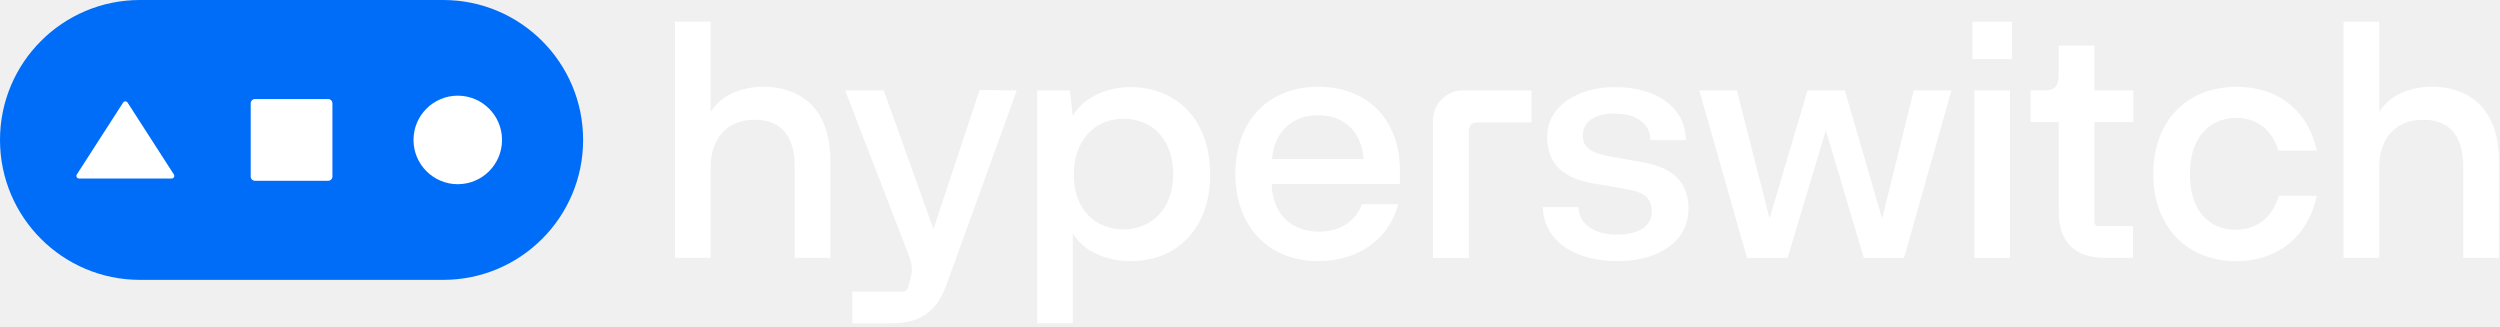
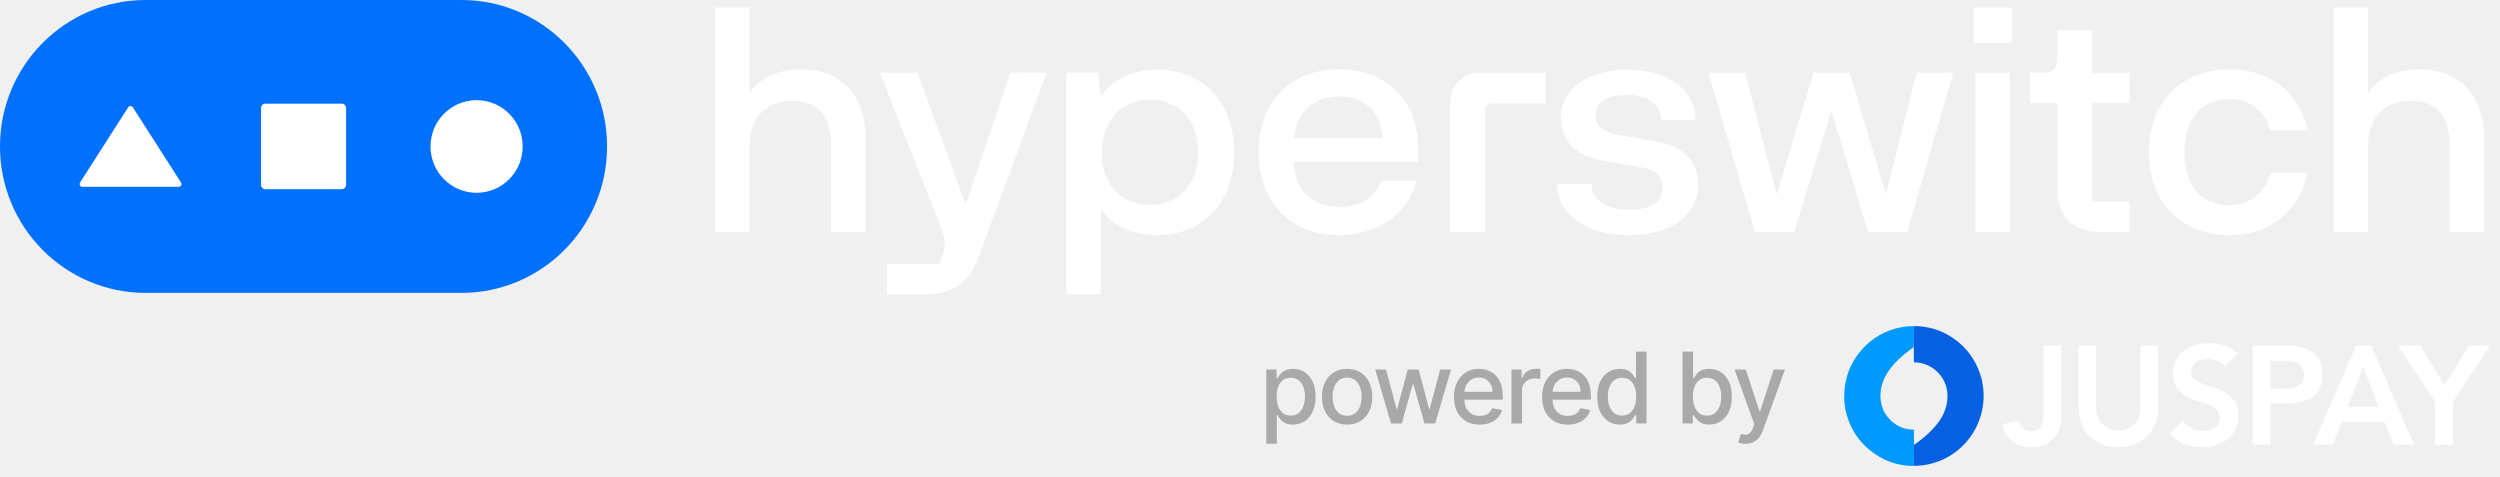
- <svg xmlns="http://www.w3.org/2000/svg" width="766" height="100" viewBox="0 0 766 100" fill="none">
-   <g clip-path="url(#clip0_1969_1952)">
-     <path d="M370.801 53.44C370.801 70.08 360.581 80 346.441 80C338.621 80 331.811 76.79 328.701 71.48V99.04H317.771V27.69H327.791L328.691 35.51C331.801 30.2 338.411 26.69 346.431 26.69C360.061 26.69 370.791 36.21 370.791 53.45L370.801 53.44ZM359.471 53.44C359.471 42.92 353.261 36.4 344.231 36.4C335.611 36.3 329.001 42.91 329.001 53.54C329.001 64.17 335.621 70.28 344.231 70.28C352.841 70.28 359.471 63.97 359.471 53.44Z" fill="white" />
-     <path d="M428.931 56.35H389.641C389.841 65.97 396.151 70.98 404.171 70.98C410.181 70.98 415.201 68.17 417.301 62.56H428.431C425.721 72.98 416.501 80 403.971 80C388.631 80 378.511 69.38 378.511 53.24C378.511 37.1 388.631 26.58 403.871 26.58C419.111 26.58 428.931 36.8 428.931 52.24V56.35ZM389.741 48.73H417.801C417.201 39.81 411.291 35.3 403.871 35.3C396.451 35.3 390.541 39.81 389.741 48.73Z" fill="white" />
-     <path d="M448.281 27.69C443.181 27.69 439.051 31.82 439.051 36.92V79.01H450.081V51.65V39.82C450.081 38.55 451.111 37.51 452.391 37.51H469.231V27.69H448.291H448.281Z" fill="white" />
-     <path d="M300.14 27.59L286.01 70.19L270.77 27.69H258.94L278.48 78.31C279.08 79.91 279.38 81.22 279.38 82.52C279.38 83.23 279.31 83.88 279.19 84.48L279.16 84.59C279.09 84.91 279.01 85.21 278.91 85.5L278.17 88.21C277.99 88.88 277.38 89.34 276.69 89.34H261.14V99.06H272.47C280.09 99.06 286.4 97.26 290.01 87.23L311.56 27.69L300.13 27.59H300.14Z" fill="white" />
-     <path d="M206.82 79H217.74V51.34C217.74 42.72 222.45 36.71 231.17 36.71C238.79 36.61 243.5 41.12 243.5 51.04V79H254.43V49.33C254.43 31.79 243.71 26.58 233.98 26.58C226.56 26.58 220.75 29.49 217.74 34.3V6.64H206.82V79Z" fill="white" />
-     <path d="M483.66 63.47C483.76 68.78 488.67 71.89 495.39 71.89C502.11 71.89 506.11 69.38 506.11 64.87C506.11 60.96 504.11 58.86 498.29 57.95L487.97 56.15C477.95 54.45 474.04 49.23 474.04 41.92C474.04 32.7 483.16 26.69 494.79 26.69C507.32 26.69 516.44 32.7 516.54 42.93H505.72C505.62 37.72 501.11 34.81 494.8 34.81C488.49 34.81 484.98 37.32 484.98 41.53C484.98 45.24 487.59 46.94 493.3 47.94L503.42 49.74C512.94 51.44 517.35 56.15 517.35 63.87C517.35 74.49 507.53 80.01 495.6 80.01C482.07 80.01 472.95 73.5 472.75 63.47H483.68H483.66Z" fill="white" />
-     <path d="M542.19 66.98L553.82 27.69H565.25L576.68 66.98L586.4 27.69H597.93L583.4 79.01H571.07L559.44 39.92L547.71 79.01H535.28L520.65 27.69H532.18L542.2 66.98H542.19Z" fill="white" />
-     <path d="M604.34 6.64H616.47V18.07H604.34V6.64ZM604.94 27.69H615.86V79.01H604.94V27.69Z" fill="white" />
-     <path d="M685.32 36.11C676.8 36.11 670.99 42.32 670.99 53.25C670.99 64.78 677 70.39 685.02 70.39C691.43 70.39 696.15 66.78 698.25 59.97H709.88C707.27 72.4 697.85 80.02 685.22 80.02C669.99 80.02 659.76 69.4 659.76 53.26C659.76 37.12 669.98 26.6 685.32 26.6C697.85 26.6 707.17 33.72 709.88 46.14H698.05C696.25 39.73 691.33 36.12 685.32 36.12V36.11Z" fill="white" />
-     <path d="M642.87 69.28C642.23 69.28 641.72 68.76 641.72 68.13V37.41H653.65V27.69H641.72V13.95H630.8V22.87C630.8 26.08 629.8 27.68 626.59 27.68H622.18V37.4H630.8V65.06C630.8 73.98 635.71 78.99 644.63 78.99H653.55V69.27H642.88L642.87 69.28Z" fill="white" />
-     <path d="M745.22 26.58C737.8 26.58 731.99 29.49 728.98 34.3V6.64H718.06V79H728.98V51.34C728.98 42.72 733.69 36.71 742.41 36.71C750.03 36.61 754.74 41.12 754.74 51.04V79H765.67V49.33C765.67 31.79 754.95 26.58 745.22 26.58Z" fill="white" />
-     <g clip-path="url(#clip1_1969_1952)">
-       <path d="M135.792 0H42.875C19.196 0 0 19.196 0 42.875C0 66.554 19.196 85.75 42.875 85.75H135.792C159.471 85.75 178.667 66.554 178.667 42.875C178.667 19.196 159.471 0 135.792 0Z" fill="#006DF9" />
-       <path d="M140.261 56.437C147.751 56.437 153.822 50.365 153.822 42.875C153.822 35.385 147.751 29.314 140.261 29.314C132.771 29.314 126.699 35.385 126.699 42.875C126.699 50.365 132.771 56.437 140.261 56.437Z" fill="white" />
-       <path d="M53.272 53.451L39.088 31.425C38.768 30.93 38.045 30.93 37.725 31.425L23.541 53.451C23.192 53.989 23.58 54.699 24.222 54.699H52.591C53.233 54.699 53.621 53.989 53.272 53.451Z" fill="white" />
-       <path d="M100.55 30.353H78.117C77.397 30.353 76.814 30.937 76.814 31.657V54.09C76.814 54.81 77.397 55.394 78.117 55.394H100.55C101.27 55.394 101.854 54.81 101.854 54.09V31.657C101.854 30.937 101.27 30.353 100.55 30.353Z" fill="white" />
-     </g>
+ <svg xmlns="http://www.w3.org/2000/svg" width="540" height="103" viewBox="0 0 540 103" fill="none">
+   <g clip-path="url(#clip0_1484_2488)">
+     <path d="M413.393 100.636C412.67 100.656 411.967 100.596 411.245 100.495C409.297 100.213 407.469 99.589 405.783 98.562C402.048 96.308 399.658 93.026 398.674 88.718C398.453 87.751 398.353 86.765 398.353 85.778C398.333 81.832 399.618 78.369 402.228 75.43C404.497 72.893 407.309 71.343 410.622 70.699C411.546 70.517 412.469 70.417 413.393 70.457V74.967C413.353 74.987 413.313 75.007 413.273 75.047C412.731 75.43 412.188 75.832 411.666 76.255C410.481 77.222 409.357 78.249 408.413 79.477C407.148 81.107 406.305 82.899 406.184 85.013C406.124 86.02 406.244 87.006 406.566 87.953C407.349 90.308 409.779 92.744 413.192 92.805C413.393 92.805 413.433 92.845 413.433 93.066C413.413 94.093 413.413 96.147 413.413 96.147V96.328C413.393 97.757 413.393 99.187 413.393 100.636Z" fill="#0099FF" />
+     <path d="M413.394 74.946V70.437C414.217 70.416 415.021 70.497 415.824 70.618C417.33 70.859 418.776 71.302 420.141 72.007C422.972 73.477 425.201 75.571 426.707 78.429C427.571 80.08 428.133 81.832 428.354 83.664C428.615 85.818 428.414 87.952 427.772 90.026C427.029 92.382 425.784 94.455 424.037 96.207C421.908 98.321 419.378 99.69 416.446 100.314C415.442 100.515 414.418 100.636 413.394 100.616V96.287V96.126C413.394 96.126 413.454 96.086 413.474 96.066C415.041 94.959 416.527 93.751 417.812 92.301C418.655 91.355 419.378 90.348 419.88 89.18C420.583 87.529 420.864 85.838 420.503 84.046C419.86 80.785 416.948 78.349 413.595 78.268C413.374 78.268 413.394 78.087 413.394 78.087V74.946Z" fill="#0561E2" />
+     <path d="M445.225 74.664V90.126C445.225 90.972 445.084 91.777 444.823 92.562C444.562 93.347 444.14 94.032 443.618 94.636C443.076 95.24 442.413 95.703 441.61 96.065C440.807 96.408 439.863 96.589 438.819 96.589C437.132 96.589 435.747 96.186 434.682 95.401C433.598 94.616 432.895 93.368 432.554 91.656L436.108 90.811C436.228 91.515 436.51 92.079 436.971 92.502C437.413 92.925 437.975 93.126 438.638 93.126C439.722 93.126 440.465 92.764 440.847 92.019C441.229 91.294 441.429 90.267 441.429 88.979V74.664H445.225ZM452.775 74.664V88.073C452.775 88.596 452.855 89.14 453.016 89.724C453.177 90.287 453.438 90.831 453.819 91.314C454.181 91.797 454.683 92.2 455.305 92.502C455.907 92.824 456.671 92.965 457.574 92.965C458.478 92.965 459.241 92.804 459.843 92.502C460.446 92.2 460.948 91.797 461.329 91.314C461.691 90.831 461.972 90.307 462.132 89.724C462.293 89.14 462.373 88.596 462.373 88.073V74.664H466.169V88.194H466.149C466.149 89.482 465.928 90.65 465.486 91.677C465.044 92.723 464.442 93.589 463.679 94.314C462.916 95.039 462.012 95.602 460.968 95.985C459.924 96.388 458.779 96.569 457.554 96.569C456.329 96.569 455.185 96.367 454.16 95.985C453.116 95.602 452.213 95.039 451.43 94.314C450.646 93.589 450.044 92.703 449.622 91.677C449.18 90.65 448.98 89.482 448.98 88.194V74.664H452.775ZM477.213 74.121C478.338 74.121 479.422 74.302 480.486 74.624C481.53 74.966 482.494 75.53 483.338 76.315L480.526 79.254C480.125 78.671 479.583 78.248 478.92 77.966C478.237 77.684 477.534 77.563 476.791 77.563C476.35 77.563 475.928 77.624 475.506 77.724C475.084 77.825 474.723 77.986 474.402 78.208C474.06 78.429 473.799 78.711 473.599 79.073C473.398 79.436 473.297 79.838 473.297 80.322C473.297 81.046 473.538 81.61 474.06 81.972C474.562 82.355 475.185 82.697 475.928 82.959C476.671 83.241 477.474 83.523 478.358 83.784C479.241 84.046 480.044 84.409 480.807 84.872C481.55 85.335 482.173 85.959 482.675 86.704C483.177 87.469 483.438 88.496 483.438 89.744C483.438 90.891 483.237 91.898 482.816 92.743C482.394 93.609 481.832 94.314 481.109 94.878C480.386 95.441 479.562 95.864 478.619 96.146C477.675 96.428 476.671 96.569 475.647 96.569C474.321 96.569 473.036 96.347 471.831 95.904C470.607 95.461 469.542 94.716 468.659 93.67L471.53 90.891C471.992 91.596 472.594 92.139 473.358 92.542C474.121 92.945 474.904 93.126 475.747 93.126C476.189 93.126 476.631 93.066 477.072 92.945C477.514 92.824 477.916 92.643 478.277 92.401C478.639 92.16 478.92 91.858 479.141 91.475C479.362 91.113 479.482 90.67 479.482 90.187C479.482 89.401 479.221 88.797 478.719 88.375C478.217 87.952 477.595 87.59 476.852 87.308C476.109 87.026 475.285 86.744 474.402 86.482C473.518 86.221 472.695 85.858 471.972 85.415C471.229 84.972 470.607 84.368 470.104 83.603C469.602 82.838 469.341 81.832 469.341 80.563C469.341 79.456 469.562 78.51 470.024 77.704C470.466 76.899 471.068 76.235 471.811 75.691C472.534 75.168 473.378 74.765 474.321 74.503C475.265 74.241 476.229 74.121 477.213 74.121ZM522.756 74.664L527.997 83.18L533.298 74.664H537.816L529.804 86.905V96.065H526.009V86.905L517.997 74.664H522.756ZM493.78 74.664C494.804 74.664 495.788 74.765 496.751 74.966C497.695 75.168 498.539 75.51 499.262 75.973C499.984 76.456 500.567 77.08 500.989 77.865C501.41 78.671 501.631 79.657 501.631 80.845C501.631 82.194 501.39 83.281 500.928 84.106C500.466 84.932 499.844 85.576 499.061 86.019C498.278 86.462 497.374 86.784 496.33 86.945C495.286 87.106 494.221 87.187 493.097 87.187H490.386V96.045H486.591V74.664H493.78ZM512.194 74.664L521.39 96.045H517.053L515.065 91.153H505.828L503.9 96.045H499.643L508.92 74.664H512.194ZM510.446 79.194L507.113 87.891H513.74L510.446 79.194ZM493.097 77.926H490.386V83.945H492.695C493.237 83.945 493.8 83.925 494.382 83.885C494.964 83.845 495.506 83.724 495.988 83.523C496.47 83.321 496.872 83.019 497.193 82.617C497.494 82.214 497.655 81.65 497.655 80.925C497.655 80.261 497.515 79.738 497.233 79.335C496.952 78.932 496.591 78.63 496.149 78.429C495.707 78.208 495.205 78.087 494.663 78.026C494.121 77.966 493.599 77.926 493.097 77.926Z" fill="white" />
  </g>
+   <path d="M377.022 95.845C376.683 95.845 376.374 95.817 376.096 95.761C375.818 95.71 375.611 95.655 375.474 95.594L376.02 93.736C376.435 93.847 376.804 93.895 377.128 93.88C377.451 93.865 377.737 93.743 377.985 93.516C378.238 93.288 378.46 92.916 378.652 92.401L378.933 91.627L374.67 79.823H377.097L380.048 88.866H380.17L383.121 79.823H385.556L380.754 93.03C380.531 93.637 380.248 94.15 379.904 94.57C379.56 94.995 379.151 95.314 378.675 95.526C378.2 95.738 377.649 95.845 377.022 95.845Z" fill="#A9A9A9" />
+   <path d="M363.436 91.475V75.939H365.704V81.712H365.84C365.972 81.469 366.161 81.189 366.409 80.87C366.657 80.552 367.001 80.273 367.441 80.036C367.881 79.793 368.462 79.672 369.186 79.672C370.126 79.672 370.966 79.909 371.704 80.385C372.442 80.86 373.022 81.545 373.441 82.441C373.866 83.336 374.078 84.413 374.078 85.672C374.078 86.931 373.869 88.011 373.449 88.911C373.029 89.806 372.453 90.497 371.719 90.982C370.986 91.463 370.149 91.703 369.208 91.703C368.5 91.703 367.921 91.584 367.471 91.346C367.026 91.109 366.677 90.831 366.424 90.512C366.172 90.193 365.977 89.91 365.84 89.662H365.651V91.475H363.436ZM365.658 85.649C365.658 86.469 365.777 87.187 366.015 87.804C366.252 88.421 366.596 88.904 367.046 89.253C367.497 89.597 368.048 89.769 368.7 89.769C369.378 89.769 369.944 89.589 370.399 89.23C370.855 88.866 371.198 88.373 371.431 87.751C371.669 87.129 371.788 86.428 371.788 85.649C371.788 84.881 371.671 84.19 371.439 83.578C371.211 82.966 370.867 82.484 370.407 82.129C369.952 81.775 369.383 81.599 368.7 81.599C368.043 81.599 367.486 81.768 367.031 82.107C366.581 82.446 366.24 82.918 366.007 83.525C365.775 84.132 365.658 84.84 365.658 85.649Z" fill="#A9A9A9" />
+   <path d="M349.871 91.703C348.93 91.703 348.091 91.463 347.353 90.982C346.619 90.497 346.043 89.806 345.623 88.911C345.208 88.011 345.001 86.931 345.001 85.672C345.001 84.413 345.211 83.336 345.631 82.441C346.055 81.545 346.637 80.86 347.375 80.385C348.114 79.909 348.951 79.672 349.886 79.672C350.609 79.672 351.191 79.793 351.631 80.036C352.076 80.273 352.42 80.552 352.663 80.87C352.91 81.189 353.103 81.469 353.239 81.712H353.376V75.939H355.644V91.475H353.429V89.662H353.239C353.103 89.91 352.905 90.193 352.648 90.512C352.395 90.831 352.046 91.109 351.601 91.346C351.156 91.584 350.579 91.703 349.871 91.703ZM350.372 89.769C351.024 89.769 351.575 89.597 352.025 89.253C352.481 88.904 352.825 88.421 353.057 87.804C353.295 87.187 353.414 86.469 353.414 85.649C353.414 84.84 353.297 84.132 353.065 83.525C352.832 82.918 352.491 82.446 352.041 82.107C351.591 81.768 351.034 81.599 350.372 81.599C349.689 81.599 349.12 81.775 348.665 82.129C348.21 82.484 347.866 82.966 347.633 83.578C347.406 84.19 347.292 84.881 347.292 85.649C347.292 86.428 347.408 87.129 347.641 87.751C347.873 88.373 348.217 88.866 348.673 89.23C349.133 89.589 349.699 89.769 350.372 89.769Z" fill="#A9A9A9" />
+   <path d="M338.634 91.711C337.486 91.711 336.497 91.465 335.668 90.975C334.844 90.479 334.207 89.784 333.756 88.889C333.311 87.989 333.089 86.934 333.089 85.725C333.089 84.532 333.311 83.48 333.756 82.57C334.207 81.659 334.834 80.949 335.638 80.438C336.447 79.927 337.393 79.672 338.475 79.672C339.132 79.672 339.769 79.781 340.386 79.998C341.003 80.216 341.557 80.557 342.048 81.022C342.538 81.487 342.925 82.092 343.208 82.835C343.492 83.573 343.633 84.471 343.633 85.528V86.332H334.371V84.633H341.411C341.411 84.036 341.289 83.508 341.046 83.048C340.804 82.582 340.462 82.216 340.022 81.948C339.587 81.68 339.077 81.546 338.49 81.546C337.853 81.546 337.296 81.702 336.821 82.016C336.351 82.324 335.987 82.729 335.729 83.23C335.476 83.725 335.349 84.264 335.349 84.845V86.173C335.349 86.952 335.486 87.614 335.759 88.16C336.037 88.707 336.424 89.124 336.92 89.412C337.415 89.695 337.994 89.837 338.657 89.837C339.087 89.837 339.479 89.776 339.833 89.655C340.187 89.528 340.493 89.341 340.751 89.094C341.009 88.846 341.206 88.54 341.342 88.176L343.489 88.562C343.317 89.195 343.009 89.748 342.564 90.224C342.124 90.694 341.57 91.061 340.902 91.324C340.24 91.582 339.484 91.711 338.634 91.711Z" fill="#A9A9A9" />
+   <path d="M326.473 91.475V79.823H328.665V81.674H328.786C328.999 81.047 329.373 80.554 329.909 80.195C330.45 79.831 331.062 79.649 331.745 79.649C331.886 79.649 332.053 79.654 332.245 79.664C332.443 79.674 332.597 79.687 332.708 79.702V81.872C332.617 81.846 332.455 81.819 332.223 81.788C331.99 81.753 331.757 81.735 331.525 81.735C330.989 81.735 330.511 81.849 330.091 82.076C329.676 82.299 329.348 82.61 329.105 83.01C328.862 83.404 328.741 83.854 328.741 84.36V91.475H326.473Z" fill="#A9A9A9" />
+   <path d="M319.598 91.711C318.45 91.711 317.461 91.465 316.632 90.975C315.808 90.479 315.17 89.784 314.72 88.889C314.275 87.989 314.053 86.934 314.053 85.725C314.053 84.532 314.275 83.48 314.72 82.57C315.17 81.659 315.797 80.949 316.602 80.438C317.411 79.927 318.356 79.672 319.439 79.672C320.096 79.672 320.733 79.781 321.35 79.998C321.967 80.216 322.521 80.557 323.012 81.022C323.502 81.487 323.889 82.092 324.172 82.835C324.455 83.573 324.597 84.471 324.597 85.528V86.332H315.335V84.633H322.374C322.374 84.036 322.253 83.508 322.01 83.048C321.768 82.582 321.426 82.216 320.986 81.948C320.551 81.68 320.041 81.546 319.454 81.546C318.817 81.546 318.26 81.702 317.785 82.016C317.315 82.324 316.951 82.729 316.693 83.23C316.44 83.725 316.313 84.264 316.313 84.845V86.173C316.313 86.952 316.45 87.614 316.723 88.16C317.001 88.707 317.388 89.124 317.884 89.412C318.379 89.695 318.958 89.837 319.621 89.837C320.051 89.837 320.443 89.776 320.797 89.655C321.151 89.528 321.457 89.341 321.714 89.094C321.972 88.846 322.17 88.54 322.306 88.176L324.453 88.562C324.281 89.195 323.973 89.748 323.527 90.224C323.087 90.694 322.534 91.061 321.866 91.324C321.204 91.582 320.448 91.711 319.598 91.711Z" fill="#A9A9A9" />
+   <path d="M300.47 91.475L297.041 79.823H299.385L301.668 88.38H301.782L304.073 79.823H306.417L308.693 88.342H308.807L311.075 79.823H313.419L309.998 91.475H307.684L305.317 83.062H305.143L302.776 91.475H300.47Z" fill="#A9A9A9" />
+   <path d="M290.975 91.711C289.883 91.711 288.93 91.46 288.116 90.96C287.301 90.459 286.669 89.758 286.219 88.858C285.769 87.958 285.544 86.906 285.544 85.703C285.544 84.494 285.769 83.437 286.219 82.532C286.669 81.626 287.301 80.924 288.116 80.423C288.93 79.922 289.883 79.672 290.975 79.672C292.068 79.672 293.021 79.922 293.835 80.423C294.649 80.924 295.282 81.626 295.732 82.532C296.182 83.437 296.407 84.494 296.407 85.703C296.407 86.906 296.182 87.958 295.732 88.858C295.282 89.758 294.649 90.459 293.835 90.96C293.021 91.46 292.068 91.711 290.975 91.711ZM290.983 89.807C291.691 89.807 292.278 89.62 292.743 89.245C293.208 88.871 293.552 88.373 293.775 87.751C294.002 87.129 294.116 86.444 294.116 85.695C294.116 84.952 294.002 84.269 293.775 83.647C293.552 83.02 293.208 82.517 292.743 82.137C292.278 81.758 291.691 81.568 290.983 81.568C290.27 81.568 289.678 81.758 289.208 82.137C288.743 82.517 288.396 83.02 288.169 83.647C287.946 84.269 287.835 84.952 287.835 85.695C287.835 86.444 287.946 87.129 288.169 87.751C288.396 88.373 288.743 88.871 289.208 89.245C289.678 89.62 290.27 89.807 290.983 89.807Z" fill="#A9A9A9" />
+   <path d="M273.524 95.845V79.824H275.739V81.713H275.929C276.061 81.47 276.25 81.189 276.498 80.87C276.746 80.552 277.09 80.274 277.53 80.036C277.97 79.793 278.551 79.672 279.274 79.672C280.215 79.672 281.055 79.91 281.793 80.385C282.531 80.86 283.11 81.546 283.53 82.441C283.955 83.336 284.167 84.413 284.167 85.672C284.167 86.931 283.957 88.011 283.538 88.911C283.118 89.807 282.541 90.497 281.808 90.982C281.075 91.463 280.238 91.703 279.297 91.703C278.589 91.703 278.01 91.584 277.56 91.347C277.115 91.109 276.766 90.831 276.513 90.512C276.26 90.194 276.066 89.91 275.929 89.662H275.793V95.845H273.524ZM275.747 85.65C275.747 86.469 275.866 87.187 276.104 87.804C276.341 88.421 276.685 88.904 277.135 89.253C277.585 89.597 278.137 89.769 278.789 89.769C279.467 89.769 280.033 89.589 280.488 89.23C280.943 88.866 281.287 88.373 281.52 87.751C281.758 87.129 281.876 86.428 281.876 85.65C281.876 84.881 281.76 84.191 281.527 83.579C281.3 82.967 280.956 82.484 280.496 82.13C280.041 81.776 279.472 81.599 278.789 81.599C278.132 81.599 277.575 81.768 277.12 82.107C276.67 82.446 276.329 82.919 276.096 83.525C275.863 84.132 275.747 84.84 275.747 85.65Z" fill="#A9A9A9" />
+   <path d="M266.571 32.973C266.571 44.125 259.583 50.773 249.914 50.773C244.567 50.773 239.911 48.622 237.784 45.063V63.534H230.311V15.715H237.162L237.777 20.956C239.904 17.397 244.424 15.045 249.907 15.045C259.227 15.045 266.564 21.425 266.564 32.98L266.571 32.973ZM258.824 32.973C258.824 25.922 254.578 21.553 248.403 21.553C242.509 21.486 237.989 25.916 237.989 33.04C237.989 40.164 242.516 44.259 248.403 44.259C254.29 44.259 258.824 40.03 258.824 32.973Z" fill="white" />
+   <path d="M306.324 34.923H279.459C279.596 41.37 283.91 44.728 289.394 44.728C293.504 44.728 296.936 42.845 298.372 39.085H305.982C304.129 46.069 297.825 50.773 289.257 50.773C278.768 50.773 271.849 43.656 271.849 32.839C271.849 22.022 278.768 14.971 289.189 14.971C299.61 14.971 306.324 21.821 306.324 32.169V34.923V34.923ZM279.527 29.816H298.714C298.304 23.838 294.263 20.815 289.189 20.815C284.115 20.815 280.074 23.838 279.527 29.816Z" fill="white" />
+   <path d="M319.549 15.719C316.062 15.719 313.238 18.487 313.238 21.905V50.114H320.78V31.777V23.848C320.78 22.997 321.485 22.3 322.36 22.3H333.874V15.719H319.556H319.549Z" fill="white" />
+   <path d="M218.26 15.654L208.599 44.205L198.178 15.721H190.089L203.45 49.647C203.86 50.719 204.065 51.597 204.065 52.468C204.065 52.944 204.017 53.38 203.935 53.782L203.915 53.855C203.867 54.07 203.812 54.271 203.744 54.465L203.238 56.282C203.115 56.731 202.698 57.039 202.226 57.039H191.593V63.553H199.34C204.551 63.553 208.865 62.347 211.334 55.625L226.069 15.721L218.253 15.654H218.26Z" fill="white" />
+   <path d="M154.45 50.107H161.917V31.569C161.917 25.792 165.138 21.764 171.1 21.764C176.31 21.697 179.531 24.719 179.531 31.368V50.107H187.004V30.222C187.004 18.466 179.674 14.975 173.021 14.975C167.948 14.975 163.975 16.925 161.917 20.149V1.611H154.45V50.107V50.107Z" fill="white" />
+   <path d="M343.752 39.695C343.82 43.254 347.178 45.338 351.773 45.338C356.367 45.338 359.103 43.656 359.103 40.633C359.103 38.013 357.735 36.605 353.755 35.995L346.699 34.789C339.848 33.65 337.174 30.151 337.174 25.252C337.174 19.073 343.41 15.045 351.362 15.045C359.93 15.045 366.166 19.073 366.234 25.929H358.836C358.767 22.437 355.684 20.487 351.369 20.487C347.055 20.487 344.654 22.169 344.654 24.991C344.654 27.477 346.439 28.616 350.343 29.287L357.263 30.493C363.773 31.633 366.788 34.789 366.788 39.963C366.788 47.081 360.073 50.78 351.916 50.78C342.665 50.78 336.429 46.417 336.292 39.695H343.766H343.752Z" fill="white" />
+   <path d="M383.775 42.05L391.727 15.718H399.543L407.358 42.05L414.005 15.718H421.889L411.953 50.113H403.523L395.57 23.915L387.55 50.113H379.05L369.047 15.718H376.931L383.782 42.05H383.775Z" fill="white" />
+   <path d="M426.269 1.61H434.563V9.27H426.269V1.61ZM426.679 15.718H434.146V50.112H426.679V15.718Z" fill="white" />
+   <path d="M481.638 21.363C475.813 21.363 471.84 25.525 471.84 32.85C471.84 40.578 475.949 44.337 481.433 44.337C485.816 44.337 489.043 41.918 490.479 37.354H498.432C496.647 45.685 490.206 50.791 481.57 50.791C471.156 50.791 464.161 43.674 464.161 32.857C464.161 22.04 471.149 14.989 481.638 14.989C490.206 14.989 496.579 19.761 498.432 28.085H490.343C489.112 23.789 485.748 21.37 481.638 21.37V21.363Z" fill="white" />
+   <path d="M452.618 43.593C452.18 43.593 451.832 43.244 451.832 42.822V22.233H459.989V15.719H451.832V6.51H444.365V12.489C444.365 14.64 443.681 15.712 441.486 15.712H438.471V22.227H444.365V40.764C444.365 46.743 447.722 50.1 453.821 50.1H459.921V43.586H452.625L452.618 43.593Z" fill="white" />
+   <path d="M522.594 14.975C517.52 14.975 513.547 16.925 511.489 20.149V1.611H504.022V50.107H511.489V31.569C511.489 25.792 514.71 21.764 520.672 21.764C525.883 21.697 529.103 24.719 529.103 31.368V50.107H536.577V30.222C536.577 18.466 529.247 14.975 522.594 14.975V14.975Z" fill="white" />
+   <path d="M99.661 0H31.467C14.088 0 0 14.162 0 31.632C0 49.102 14.088 63.264 31.467 63.264H99.661C117.04 63.264 131.128 49.102 131.128 31.632C131.128 14.162 117.04 0 99.661 0Z" fill="#0070FF" />
+   <path d="M102.945 41.644C108.442 41.644 112.899 37.164 112.899 31.638C112.899 26.112 108.442 21.633 102.945 21.633C97.448 21.633 92.992 26.112 92.992 31.638C92.992 37.164 97.448 41.644 102.945 41.644Z" fill="white" />
+   <path d="M39.103 39.431L28.693 23.18C28.458 22.815 27.927 22.815 27.693 23.18L17.283 39.431C17.027 39.827 17.311 40.352 17.783 40.352H38.603C39.074 40.352 39.359 39.827 39.103 39.431V39.431Z" fill="white" />
+   <path d="M73.802 22.391H57.338C56.809 22.391 56.381 22.821 56.381 23.352V39.903C56.381 40.434 56.809 40.865 57.338 40.865H73.802C74.33 40.865 74.759 40.434 74.759 39.903V23.352C74.759 22.821 74.33 22.391 73.802 22.391Z" fill="white" />
  <defs>
-     <clipPath id="clip0_1969_1952">
-       <rect width="765.66" height="99.05" fill="white" />
-     </clipPath>
-     <clipPath id="clip1_1969_1952">
-       <rect width="178.667" height="85.75" fill="white" />
+     <clipPath id="clip0_1484_2488">
+       <rect width="140.853" height="33.214" fill="white" transform="translate(398.348 69.228)" />
    </clipPath>
  </defs>
</svg>
